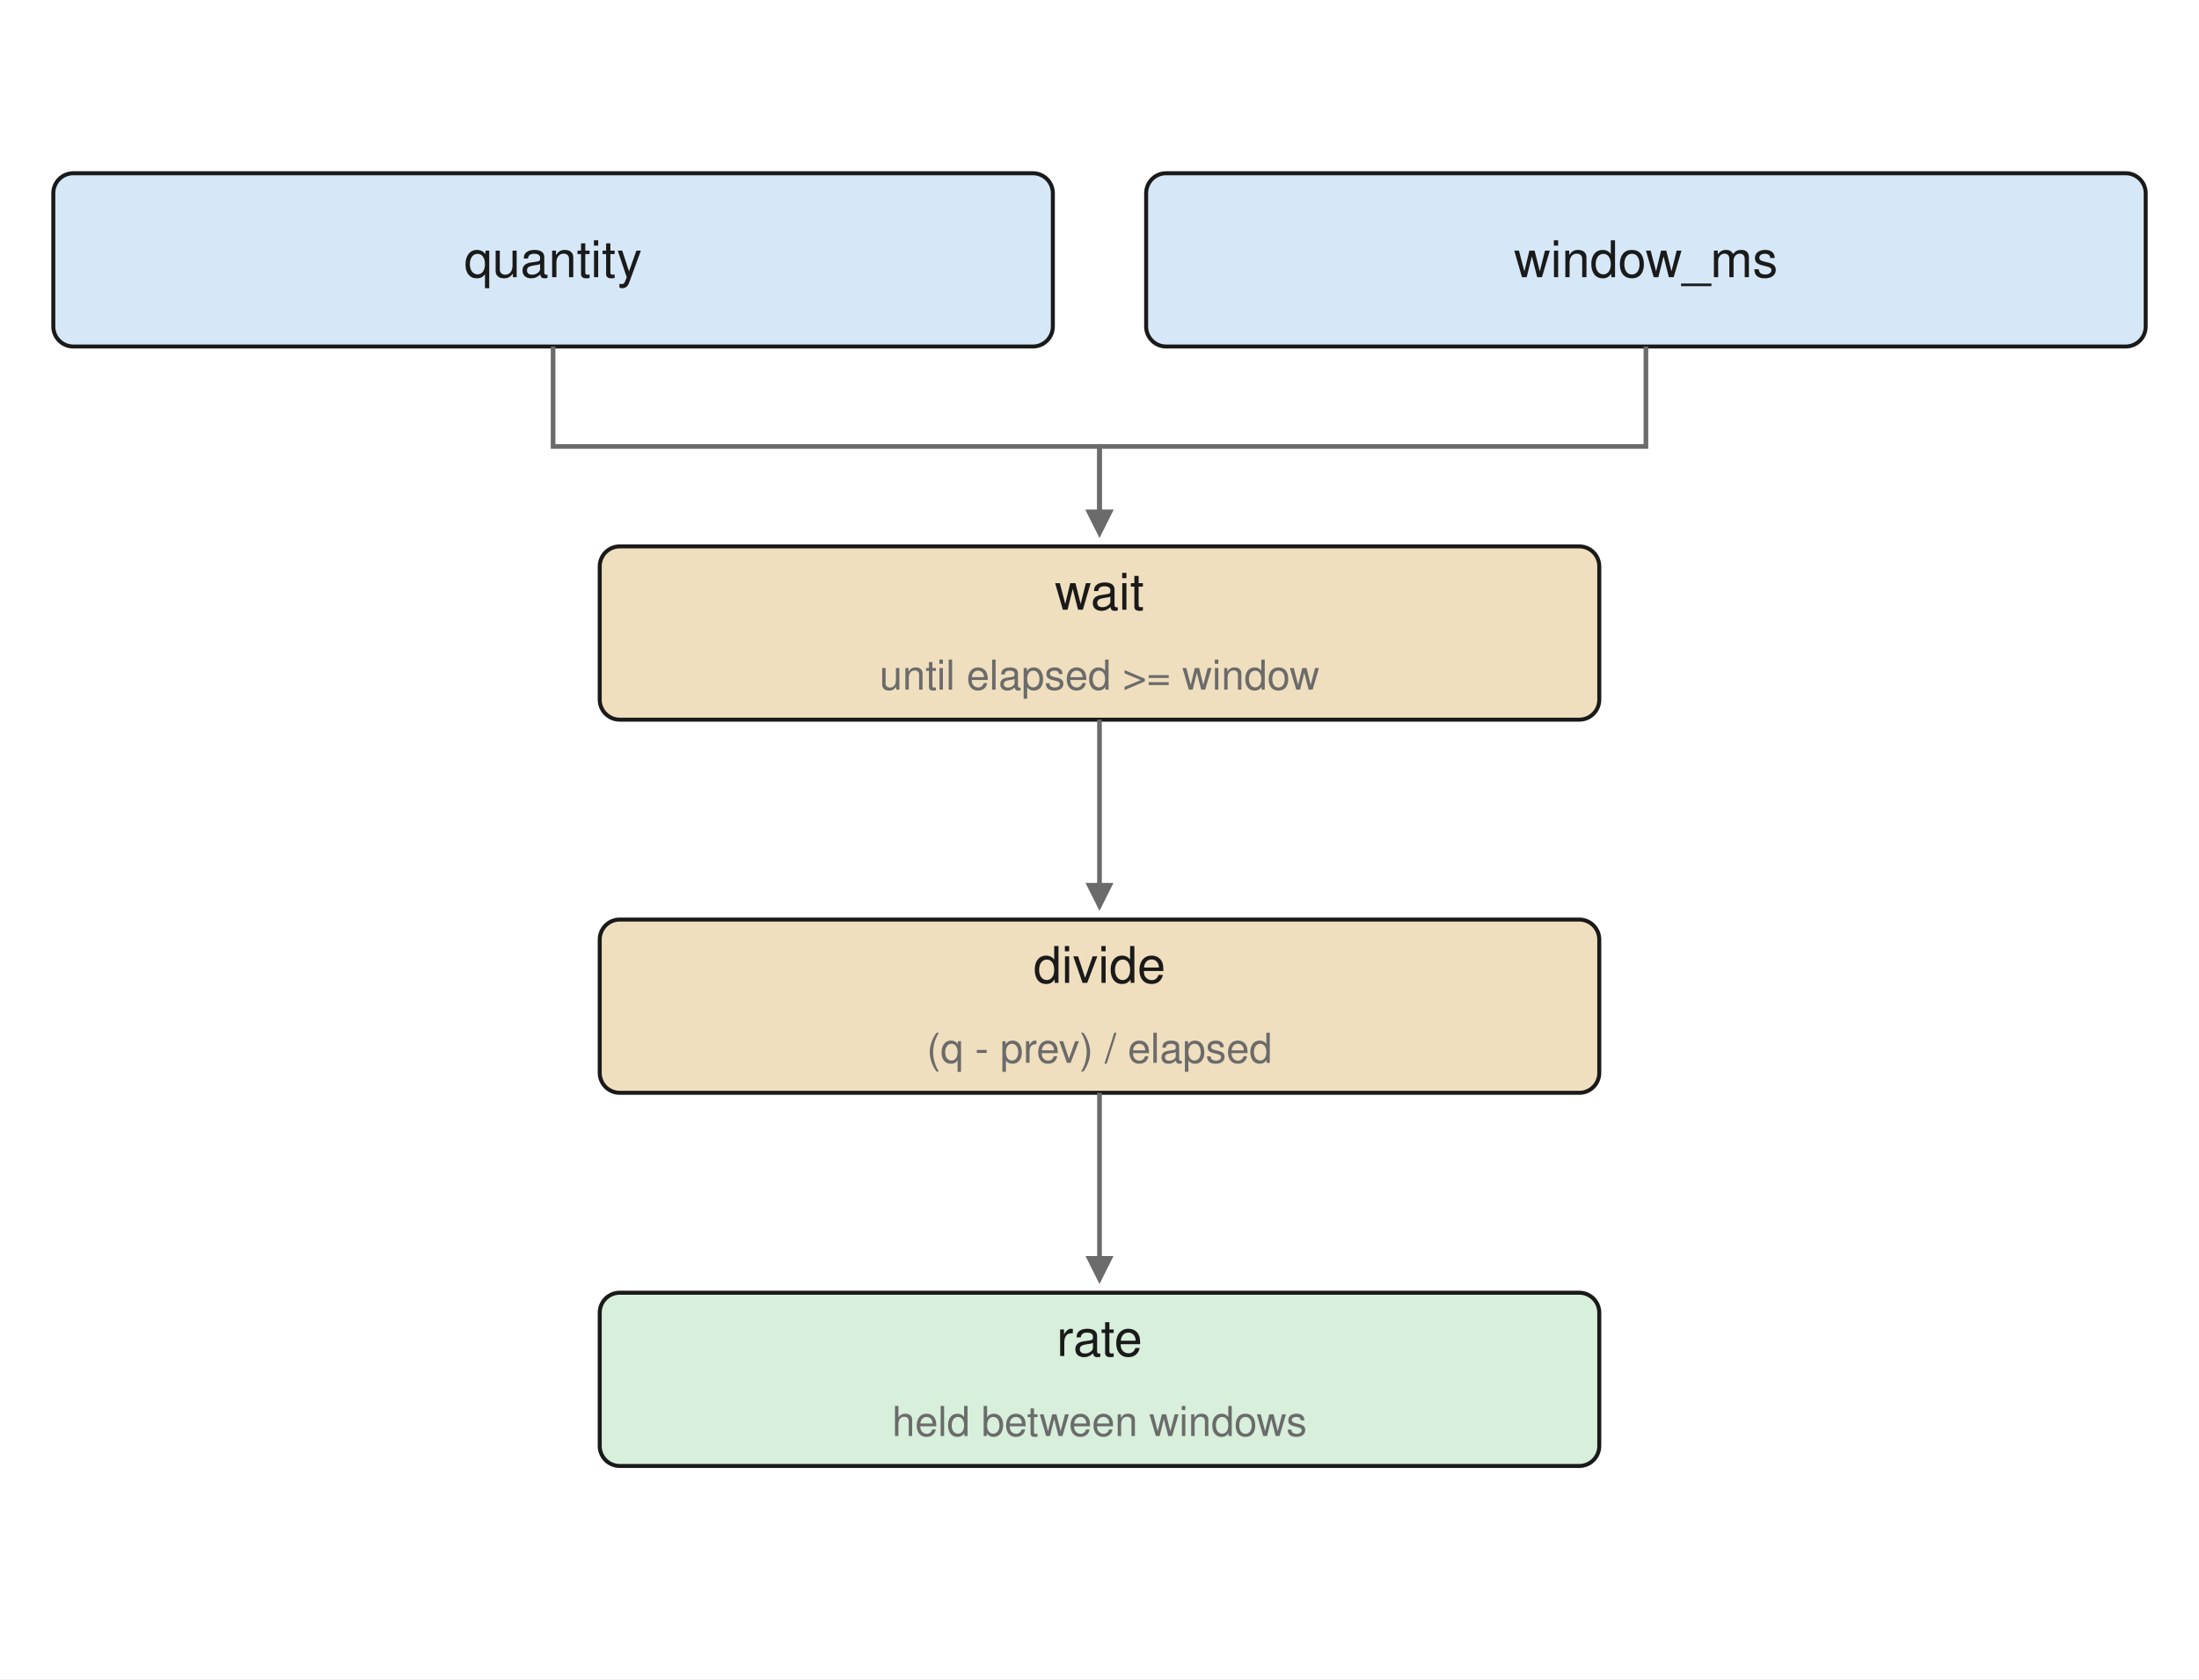
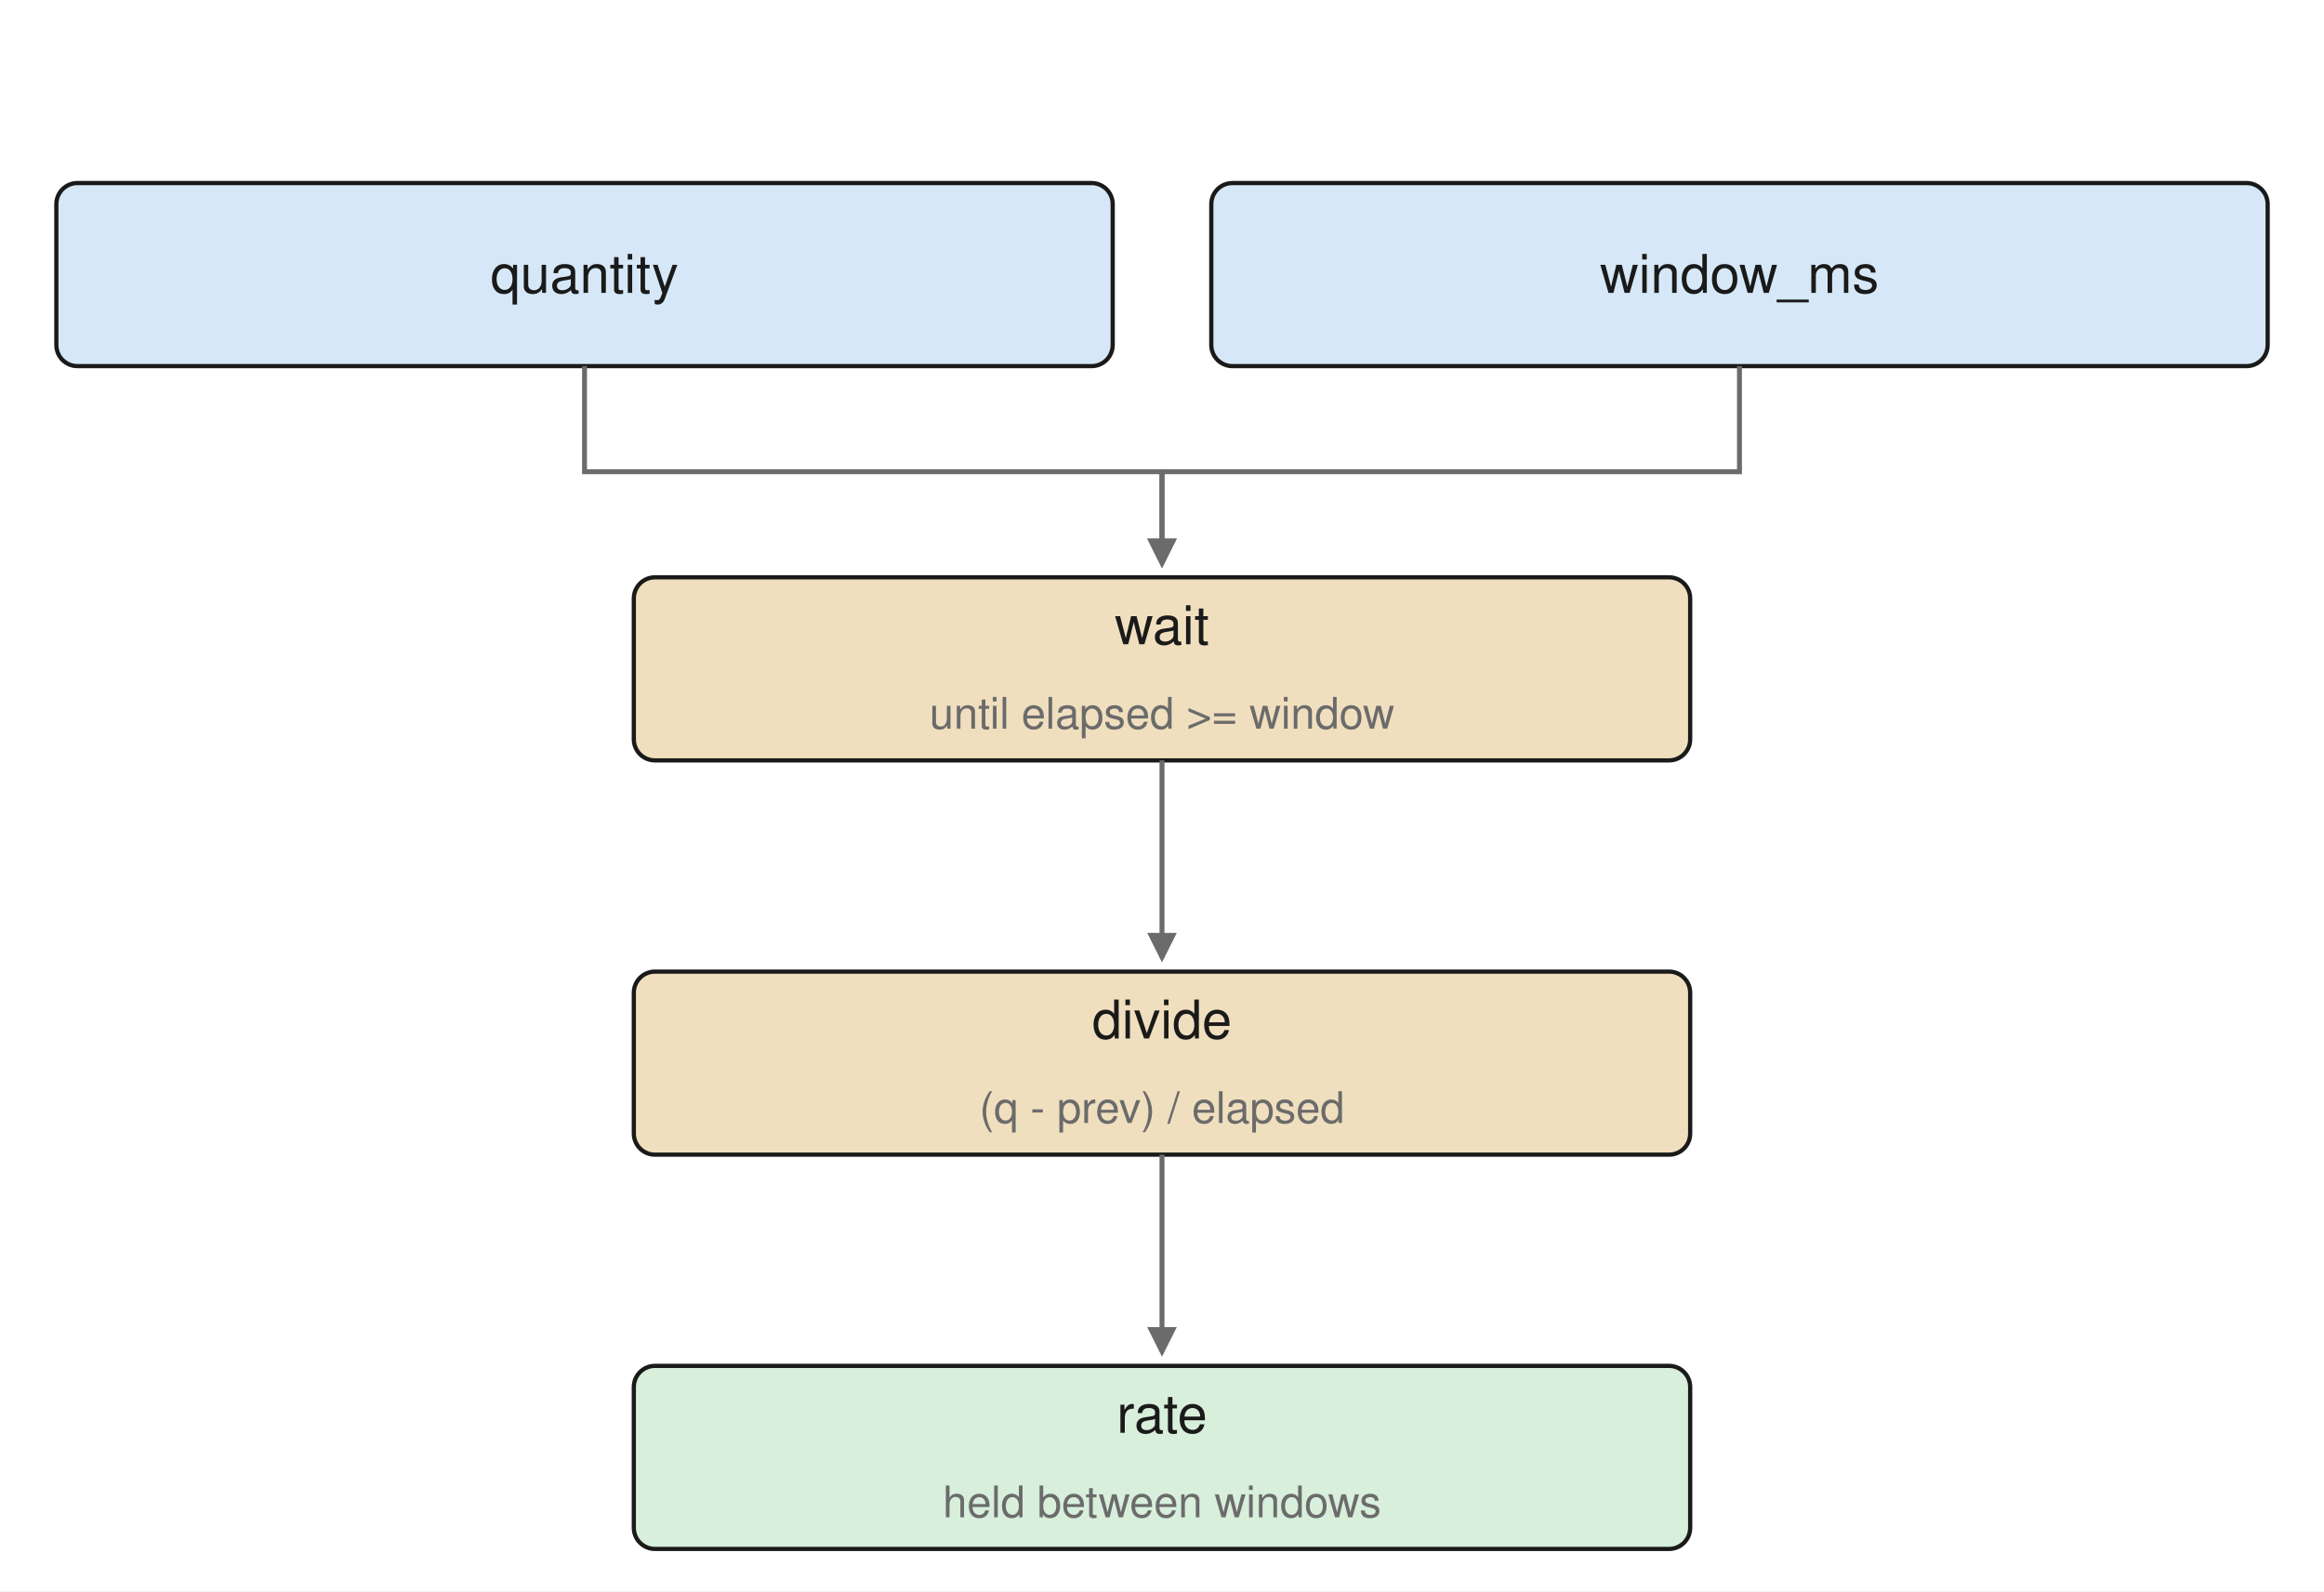
- <svg xmlns="http://www.w3.org/2000/svg" width="330" height="252" viewBox="0 0 330 252" style="max-width:100%;height:auto" content="&lt;mxfile host=&quot;app.diagrams.net&quot; type=&quot;device&quot;&gt;&lt;diagram id=&quot;block_Derivative&quot; name=&quot;block_Derivative&quot;&gt;&lt;mxGraphModel dx=&quot;330&quot; dy=&quot;252&quot; grid=&quot;0&quot; gridSize=&quot;10&quot; guides=&quot;1&quot; tooltips=&quot;1&quot; connect=&quot;1&quot; arrows=&quot;1&quot; fold=&quot;1&quot; page=&quot;1&quot; pageScale=&quot;1&quot; pageWidth=&quot;330&quot; pageHeight=&quot;252&quot; math=&quot;0&quot; shadow=&quot;0&quot;&gt;&lt;root&gt;&lt;mxCell id=&quot;0&quot;/&gt;&lt;mxCell id=&quot;1&quot; parent=&quot;0&quot;/&gt;&lt;mxCell id=&quot;n2&quot; value=&quot;quantity&quot; style=&quot;rounded=1;fillColor=#d6e8f7;strokeColor=#1a1a1a;whiteSpace=wrap;html=1;fontSize=8&quot; vertex=&quot;1&quot; parent=&quot;1&quot;&gt;&lt;mxGeometry x=&quot;8.0&quot; y=&quot;26&quot; width=&quot;150&quot; height=&quot;26&quot; as=&quot;geometry&quot;/&gt;&lt;/mxCell&gt;&lt;mxCell id=&quot;n3&quot; value=&quot;window_ms&quot; style=&quot;rounded=1;fillColor=#d6e8f7;strokeColor=#1a1a1a;whiteSpace=wrap;html=1;fontSize=8&quot; vertex=&quot;1&quot; parent=&quot;1&quot;&gt;&lt;mxGeometry x=&quot;172.0&quot; y=&quot;26&quot; width=&quot;150&quot; height=&quot;26&quot; as=&quot;geometry&quot;/&gt;&lt;/mxCell&gt;&lt;mxCell id=&quot;n4&quot; value=&quot;wait&quot; style=&quot;rounded=1;fillColor=#f0dfbe;strokeColor=#1a1a1a;whiteSpace=wrap;html=1;fontSize=8&quot; vertex=&quot;1&quot; parent=&quot;1&quot;&gt;&lt;mxGeometry x=&quot;90.0&quot; y=&quot;82&quot; width=&quot;150&quot; height=&quot;26&quot; as=&quot;geometry&quot;/&gt;&lt;/mxCell&gt;&lt;mxCell id=&quot;n5&quot; value=&quot;divide&quot; style=&quot;rounded=1;fillColor=#f0dfbe;strokeColor=#1a1a1a;whiteSpace=wrap;html=1;fontSize=8&quot; vertex=&quot;1&quot; parent=&quot;1&quot;&gt;&lt;mxGeometry x=&quot;90.0&quot; y=&quot;138&quot; width=&quot;150&quot; height=&quot;26&quot; as=&quot;geometry&quot;/&gt;&lt;/mxCell&gt;&lt;mxCell id=&quot;n6&quot; value=&quot;rate&quot; style=&quot;rounded=1;fillColor=#d7efdb;strokeColor=#1a1a1a;whiteSpace=wrap;html=1;fontSize=8&quot; vertex=&quot;1&quot; parent=&quot;1&quot;&gt;&lt;mxGeometry x=&quot;90.0&quot; y=&quot;194&quot; width=&quot;150&quot; height=&quot;26&quot; as=&quot;geometry&quot;/&gt;&lt;/mxCell&gt;&lt;mxCell id=&quot;e7&quot; value=&quot;&quot; style=&quot;edgeStyle=none;html=1;strokeColor=#6b6b6b;endArrow=block&quot; edge=&quot;1&quot; parent=&quot;1&quot;&gt;&lt;mxGeometry relative=&quot;1&quot; as=&quot;geometry&quot;&gt;&lt;mxPoint x=&quot;83.0&quot; y=&quot;52&quot; as=&quot;sourcePoint&quot;/&gt;&lt;mxPoint x=&quot;165.0&quot; y=&quot;80&quot; as=&quot;targetPoint&quot;/&gt;&lt;Array as=&quot;points&quot;&gt;&lt;mxPoint x=&quot;83.0&quot; y=&quot;67.0&quot;/&gt;&lt;mxPoint x=&quot;165.0&quot; y=&quot;67.0&quot;/&gt;&lt;/Array&gt;&lt;/mxGeometry&gt;&lt;/mxCell&gt;&lt;mxCell id=&quot;e8&quot; value=&quot;&quot; style=&quot;edgeStyle=none;html=1;strokeColor=#6b6b6b;endArrow=block&quot; edge=&quot;1&quot; parent=&quot;1&quot;&gt;&lt;mxGeometry relative=&quot;1&quot; as=&quot;geometry&quot;&gt;&lt;mxPoint x=&quot;247.0&quot; y=&quot;52&quot; as=&quot;sourcePoint&quot;/&gt;&lt;mxPoint x=&quot;165.0&quot; y=&quot;80&quot; as=&quot;targetPoint&quot;/&gt;&lt;Array as=&quot;points&quot;&gt;&lt;mxPoint x=&quot;247.0&quot; y=&quot;67.0&quot;/&gt;&lt;mxPoint x=&quot;165.0&quot; y=&quot;67.0&quot;/&gt;&lt;/Array&gt;&lt;/mxGeometry&gt;&lt;/mxCell&gt;&lt;mxCell id=&quot;e9&quot; value=&quot;&quot; style=&quot;edgeStyle=none;html=1;strokeColor=#6b6b6b;endArrow=block&quot; edge=&quot;1&quot; parent=&quot;1&quot;&gt;&lt;mxGeometry relative=&quot;1&quot; as=&quot;geometry&quot;&gt;&lt;mxPoint x=&quot;165.0&quot; y=&quot;108&quot; as=&quot;sourcePoint&quot;/&gt;&lt;mxPoint x=&quot;165.0&quot; y=&quot;136&quot; as=&quot;targetPoint&quot;/&gt;&lt;/mxGeometry&gt;&lt;/mxCell&gt;&lt;mxCell id=&quot;e10&quot; value=&quot;&quot; style=&quot;edgeStyle=none;html=1;strokeColor=#6b6b6b;endArrow=block&quot; edge=&quot;1&quot; parent=&quot;1&quot;&gt;&lt;mxGeometry relative=&quot;1&quot; as=&quot;geometry&quot;&gt;&lt;mxPoint x=&quot;165.0&quot; y=&quot;164&quot; as=&quot;sourcePoint&quot;/&gt;&lt;mxPoint x=&quot;165.0&quot; y=&quot;192&quot; as=&quot;targetPoint&quot;/&gt;&lt;/mxGeometry&gt;&lt;/mxCell&gt;&lt;/root&gt;&lt;/mxGraphModel&gt;&lt;/diagram&gt;&lt;/mxfile&gt;">
+ <svg xmlns="http://www.w3.org/2000/svg" width="330" height="226" viewBox="0 0 330 226" style="max-width:100%;height:auto" content="&lt;mxfile host=&quot;app.diagrams.net&quot; type=&quot;device&quot;&gt;&lt;diagram id=&quot;block_Derivative&quot; name=&quot;block_Derivative&quot;&gt;&lt;mxGraphModel dx=&quot;330&quot; dy=&quot;226&quot; grid=&quot;0&quot; gridSize=&quot;10&quot; guides=&quot;1&quot; tooltips=&quot;1&quot; connect=&quot;1&quot; arrows=&quot;1&quot; fold=&quot;1&quot; page=&quot;1&quot; pageScale=&quot;1&quot; pageWidth=&quot;330&quot; pageHeight=&quot;226&quot; math=&quot;0&quot; shadow=&quot;0&quot;&gt;&lt;root&gt;&lt;mxCell id=&quot;0&quot;/&gt;&lt;mxCell id=&quot;1&quot; parent=&quot;0&quot;/&gt;&lt;mxCell id=&quot;n2&quot; value=&quot;quantity&quot; style=&quot;rounded=1;fillColor=#d6e8f7;strokeColor=#1a1a1a;whiteSpace=wrap;html=1;fontSize=8&quot; vertex=&quot;1&quot; parent=&quot;1&quot;&gt;&lt;mxGeometry x=&quot;8.0&quot; y=&quot;26&quot; width=&quot;150&quot; height=&quot;26&quot; as=&quot;geometry&quot;/&gt;&lt;/mxCell&gt;&lt;mxCell id=&quot;n3&quot; value=&quot;window_ms&quot; style=&quot;rounded=1;fillColor=#d6e8f7;strokeColor=#1a1a1a;whiteSpace=wrap;html=1;fontSize=8&quot; vertex=&quot;1&quot; parent=&quot;1&quot;&gt;&lt;mxGeometry x=&quot;172.0&quot; y=&quot;26&quot; width=&quot;150&quot; height=&quot;26&quot; as=&quot;geometry&quot;/&gt;&lt;/mxCell&gt;&lt;mxCell id=&quot;n4&quot; value=&quot;wait&quot; style=&quot;rounded=1;fillColor=#f0dfbe;strokeColor=#1a1a1a;whiteSpace=wrap;html=1;fontSize=8&quot; vertex=&quot;1&quot; parent=&quot;1&quot;&gt;&lt;mxGeometry x=&quot;90.0&quot; y=&quot;82&quot; width=&quot;150&quot; height=&quot;26&quot; as=&quot;geometry&quot;/&gt;&lt;/mxCell&gt;&lt;mxCell id=&quot;n5&quot; value=&quot;divide&quot; style=&quot;rounded=1;fillColor=#f0dfbe;strokeColor=#1a1a1a;whiteSpace=wrap;html=1;fontSize=8&quot; vertex=&quot;1&quot; parent=&quot;1&quot;&gt;&lt;mxGeometry x=&quot;90.0&quot; y=&quot;138&quot; width=&quot;150&quot; height=&quot;26&quot; as=&quot;geometry&quot;/&gt;&lt;/mxCell&gt;&lt;mxCell id=&quot;n6&quot; value=&quot;rate&quot; style=&quot;rounded=1;fillColor=#d7efdb;strokeColor=#1a1a1a;whiteSpace=wrap;html=1;fontSize=8&quot; vertex=&quot;1&quot; parent=&quot;1&quot;&gt;&lt;mxGeometry x=&quot;90.0&quot; y=&quot;194&quot; width=&quot;150&quot; height=&quot;26&quot; as=&quot;geometry&quot;/&gt;&lt;/mxCell&gt;&lt;mxCell id=&quot;e7&quot; value=&quot;&quot; style=&quot;edgeStyle=none;html=1;strokeColor=#6b6b6b;endArrow=block&quot; edge=&quot;1&quot; parent=&quot;1&quot;&gt;&lt;mxGeometry relative=&quot;1&quot; as=&quot;geometry&quot;&gt;&lt;mxPoint x=&quot;83.0&quot; y=&quot;52&quot; as=&quot;sourcePoint&quot;/&gt;&lt;mxPoint x=&quot;165.0&quot; y=&quot;80&quot; as=&quot;targetPoint&quot;/&gt;&lt;Array as=&quot;points&quot;&gt;&lt;mxPoint x=&quot;83.0&quot; y=&quot;67.0&quot;/&gt;&lt;mxPoint x=&quot;165.0&quot; y=&quot;67.0&quot;/&gt;&lt;/Array&gt;&lt;/mxGeometry&gt;&lt;/mxCell&gt;&lt;mxCell id=&quot;e8&quot; value=&quot;&quot; style=&quot;edgeStyle=none;html=1;strokeColor=#6b6b6b;endArrow=block&quot; edge=&quot;1&quot; parent=&quot;1&quot;&gt;&lt;mxGeometry relative=&quot;1&quot; as=&quot;geometry&quot;&gt;&lt;mxPoint x=&quot;247.0&quot; y=&quot;52&quot; as=&quot;sourcePoint&quot;/&gt;&lt;mxPoint x=&quot;165.0&quot; y=&quot;80&quot; as=&quot;targetPoint&quot;/&gt;&lt;Array as=&quot;points&quot;&gt;&lt;mxPoint x=&quot;247.0&quot; y=&quot;67.0&quot;/&gt;&lt;mxPoint x=&quot;165.0&quot; y=&quot;67.0&quot;/&gt;&lt;/Array&gt;&lt;/mxGeometry&gt;&lt;/mxCell&gt;&lt;mxCell id=&quot;e9&quot; value=&quot;&quot; style=&quot;edgeStyle=none;html=1;strokeColor=#6b6b6b;endArrow=block&quot; edge=&quot;1&quot; parent=&quot;1&quot;&gt;&lt;mxGeometry relative=&quot;1&quot; as=&quot;geometry&quot;&gt;&lt;mxPoint x=&quot;165.0&quot; y=&quot;108&quot; as=&quot;sourcePoint&quot;/&gt;&lt;mxPoint x=&quot;165.0&quot; y=&quot;136&quot; as=&quot;targetPoint&quot;/&gt;&lt;/mxGeometry&gt;&lt;/mxCell&gt;&lt;mxCell id=&quot;e10&quot; value=&quot;&quot; style=&quot;edgeStyle=none;html=1;strokeColor=#6b6b6b;endArrow=block&quot; edge=&quot;1&quot; parent=&quot;1&quot;&gt;&lt;mxGeometry relative=&quot;1&quot; as=&quot;geometry&quot;&gt;&lt;mxPoint x=&quot;165.0&quot; y=&quot;164&quot; as=&quot;sourcePoint&quot;/&gt;&lt;mxPoint x=&quot;165.0&quot; y=&quot;192&quot; as=&quot;targetPoint&quot;/&gt;&lt;/mxGeometry&gt;&lt;/mxCell&gt;&lt;/root&gt;&lt;/mxGraphModel&gt;&lt;/diagram&gt;&lt;/mxfile&gt;">
  <defs>
    <marker id="a" markerWidth="6" markerHeight="6" refX="5" refY="3" orient="auto">
      <path d="M0,0 L6,3 L0,6 z" fill="#6b6b6b" />
    </marker>
  </defs>
-   <rect width="330" height="252" fill="#ffffff" />
+   <rect width="330" height="226" fill="#ffffff" />
  <rect x="8.0" y="26" width="150" height="26" rx="3" fill="#d6e8f7" stroke="#1a1a1a" stroke-width="0.6" />
  <text x="83.0" y="41.6" font-family="Helvetica,Arial,sans-serif" font-size="7.6" fill="#1a1a1a" text-anchor="middle">quantity</text>
  <rect x="172.0" y="26" width="150" height="26" rx="3" fill="#d6e8f7" stroke="#1a1a1a" stroke-width="0.6" />
  <text x="247.0" y="41.6" font-family="Helvetica,Arial,sans-serif" font-size="7.6" fill="#1a1a1a" text-anchor="middle">window_ms</text>
  <rect x="90.0" y="82" width="150" height="26" rx="3" fill="#f0dfbe" stroke="#1a1a1a" stroke-width="0.6" />
  <text x="165.0" y="91.5" font-family="Helvetica,Arial,sans-serif" font-size="7.6" fill="#1a1a1a" text-anchor="middle">wait</text>
  <text x="165.0" y="103.5" font-family="Helvetica,Arial,sans-serif" font-size="6.2" fill="#6b6b6b" text-anchor="middle">until elapsed &gt;= window</text>
  <rect x="90.0" y="138" width="150" height="26" rx="3" fill="#f0dfbe" stroke="#1a1a1a" stroke-width="0.6" />
  <text x="165.0" y="147.5" font-family="Helvetica,Arial,sans-serif" font-size="7.6" fill="#1a1a1a" text-anchor="middle">divide</text>
  <text x="165.0" y="159.5" font-family="Helvetica,Arial,sans-serif" font-size="6.2" fill="#6b6b6b" text-anchor="middle">(q - prev) / elapsed</text>
  <rect x="90.0" y="194" width="150" height="26" rx="3" fill="#d7efdb" stroke="#1a1a1a" stroke-width="0.6" />
  <text x="165.0" y="203.5" font-family="Helvetica,Arial,sans-serif" font-size="7.6" fill="#1a1a1a" text-anchor="middle">rate</text>
  <text x="165.0" y="215.5" font-family="Helvetica,Arial,sans-serif" font-size="6.2" fill="#6b6b6b" text-anchor="middle">held between windows</text>
  <polyline points="83.0,52 83.0,67.0 165.0,67.0 165.0,80" fill="none" stroke="#6b6b6b" stroke-width="0.7" marker-end="url(#a)" />
  <polyline points="247.0,52 247.0,67.0 165.0,67.0 165.0,80" fill="none" stroke="#6b6b6b" stroke-width="0.7" marker-end="url(#a)" />
  <polyline points="165.0,108 165.0,136" fill="none" stroke="#6b6b6b" stroke-width="0.7" marker-end="url(#a)" />
  <polyline points="165.0,164 165.0,192" fill="none" stroke="#6b6b6b" stroke-width="0.7" marker-end="url(#a)" />
</svg>
